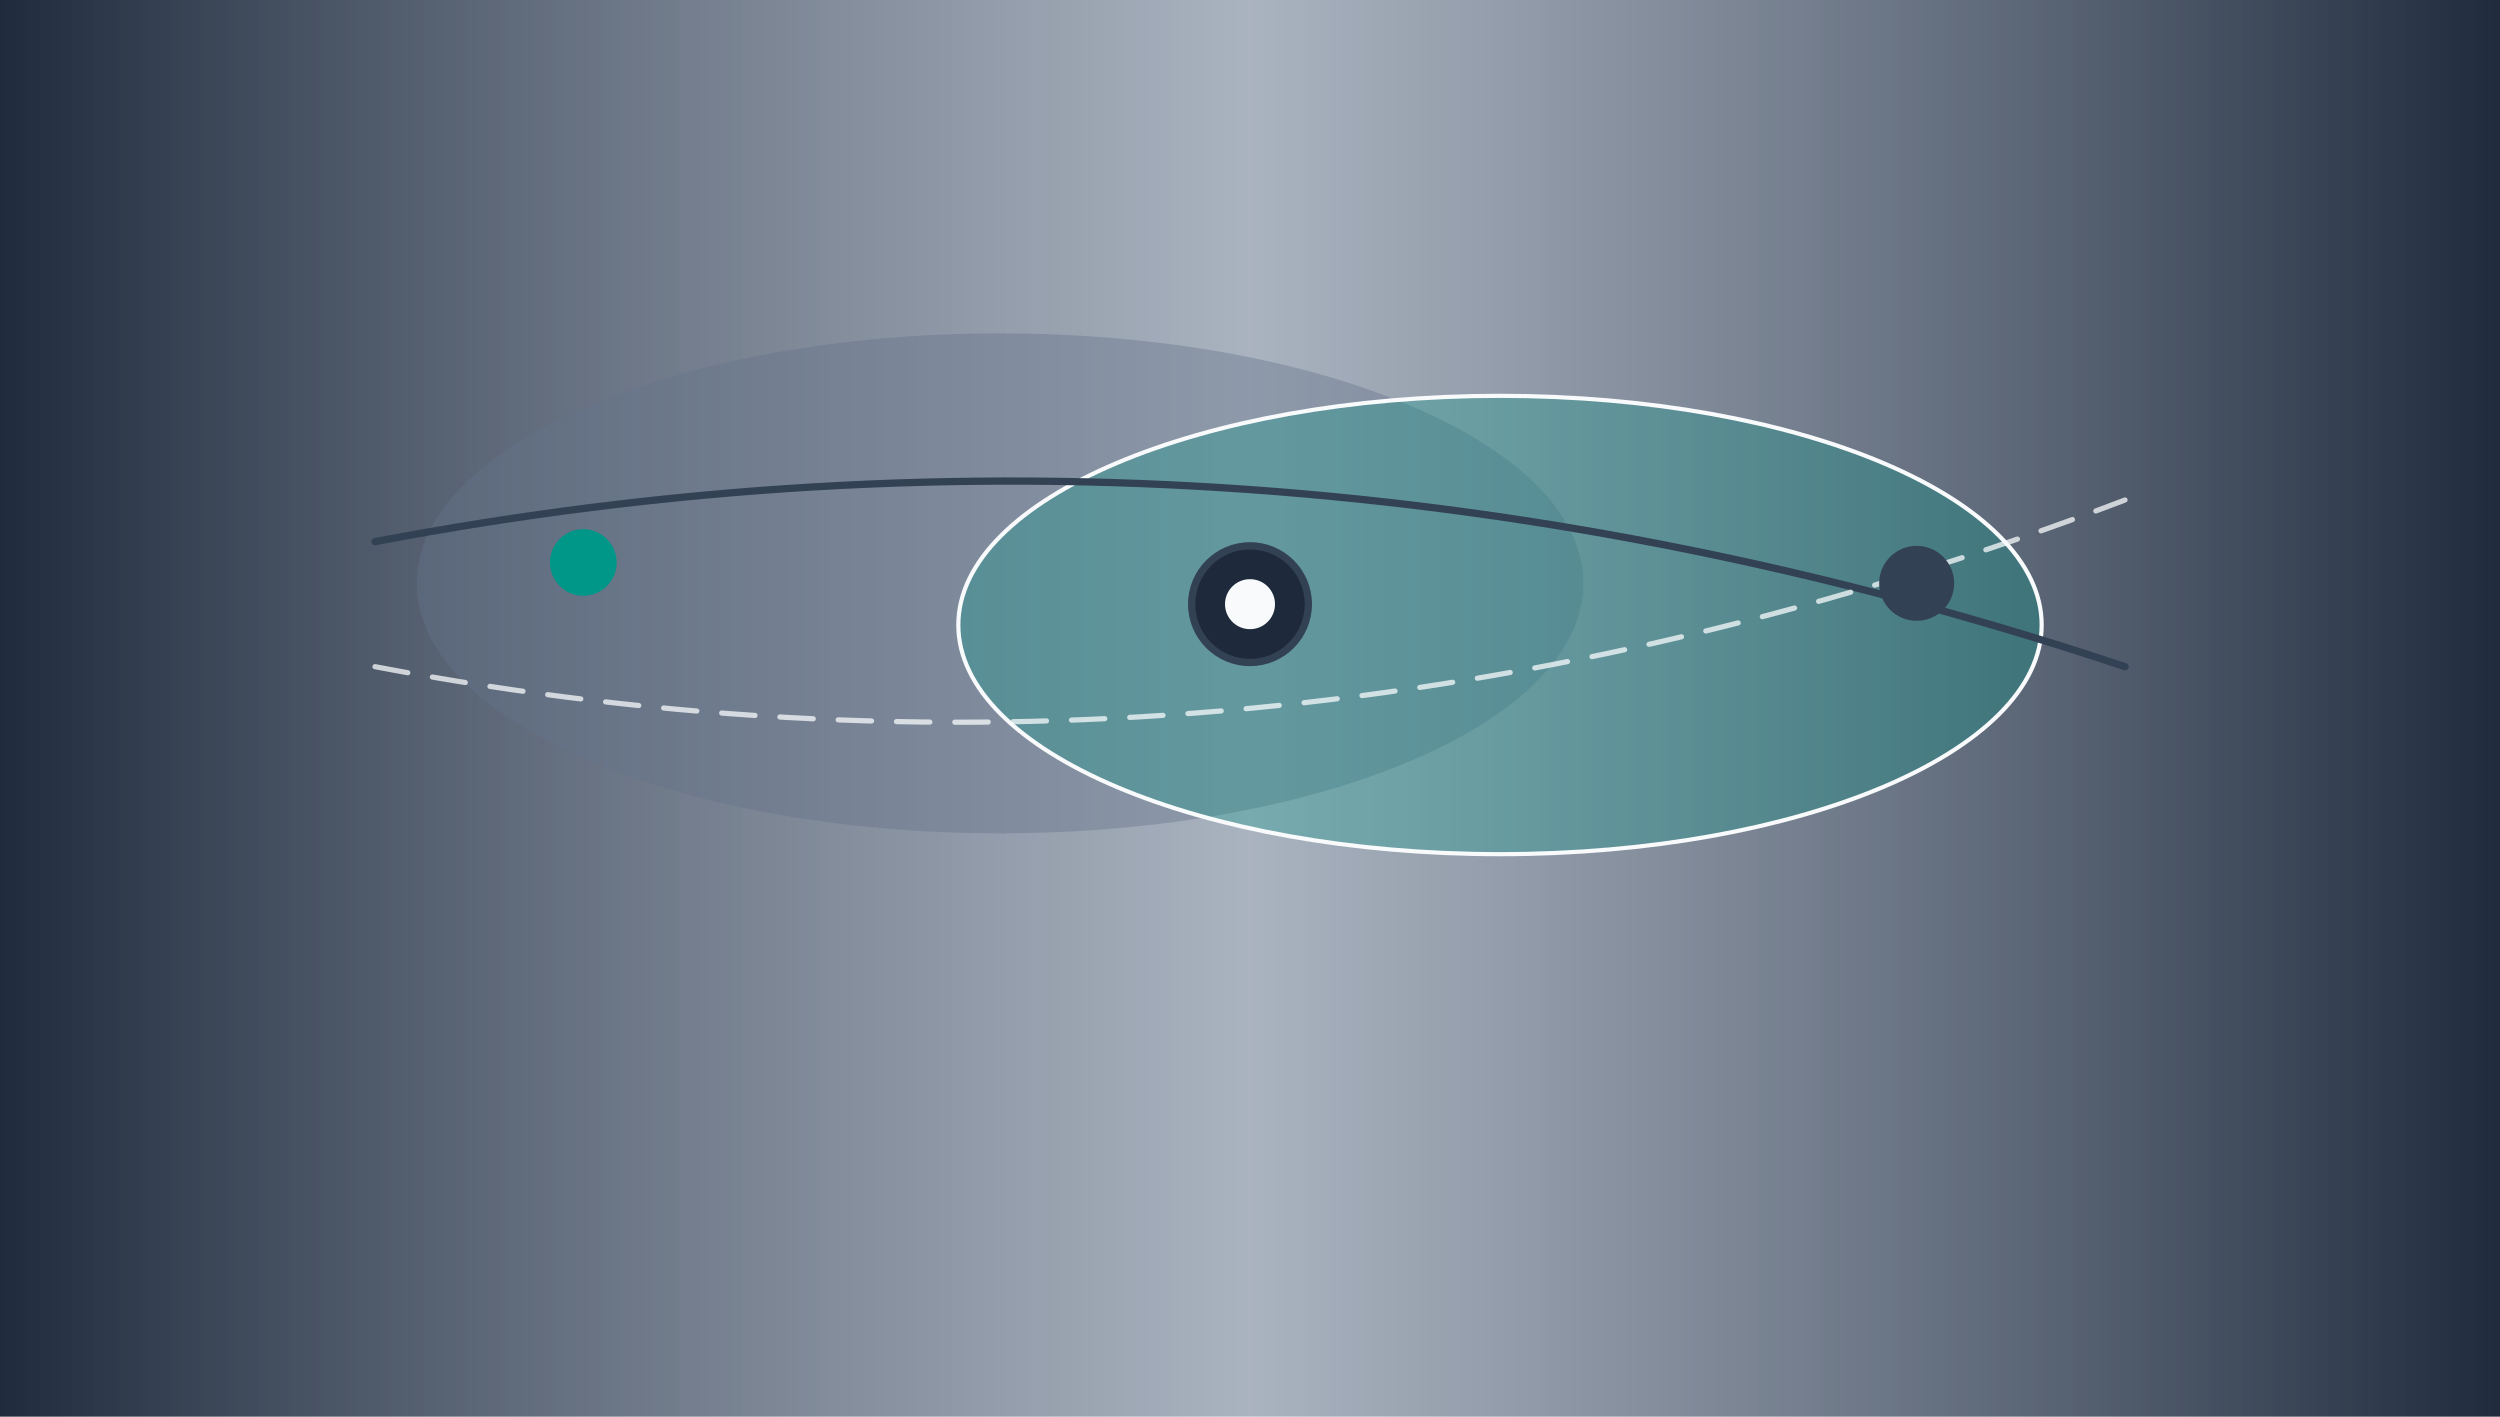
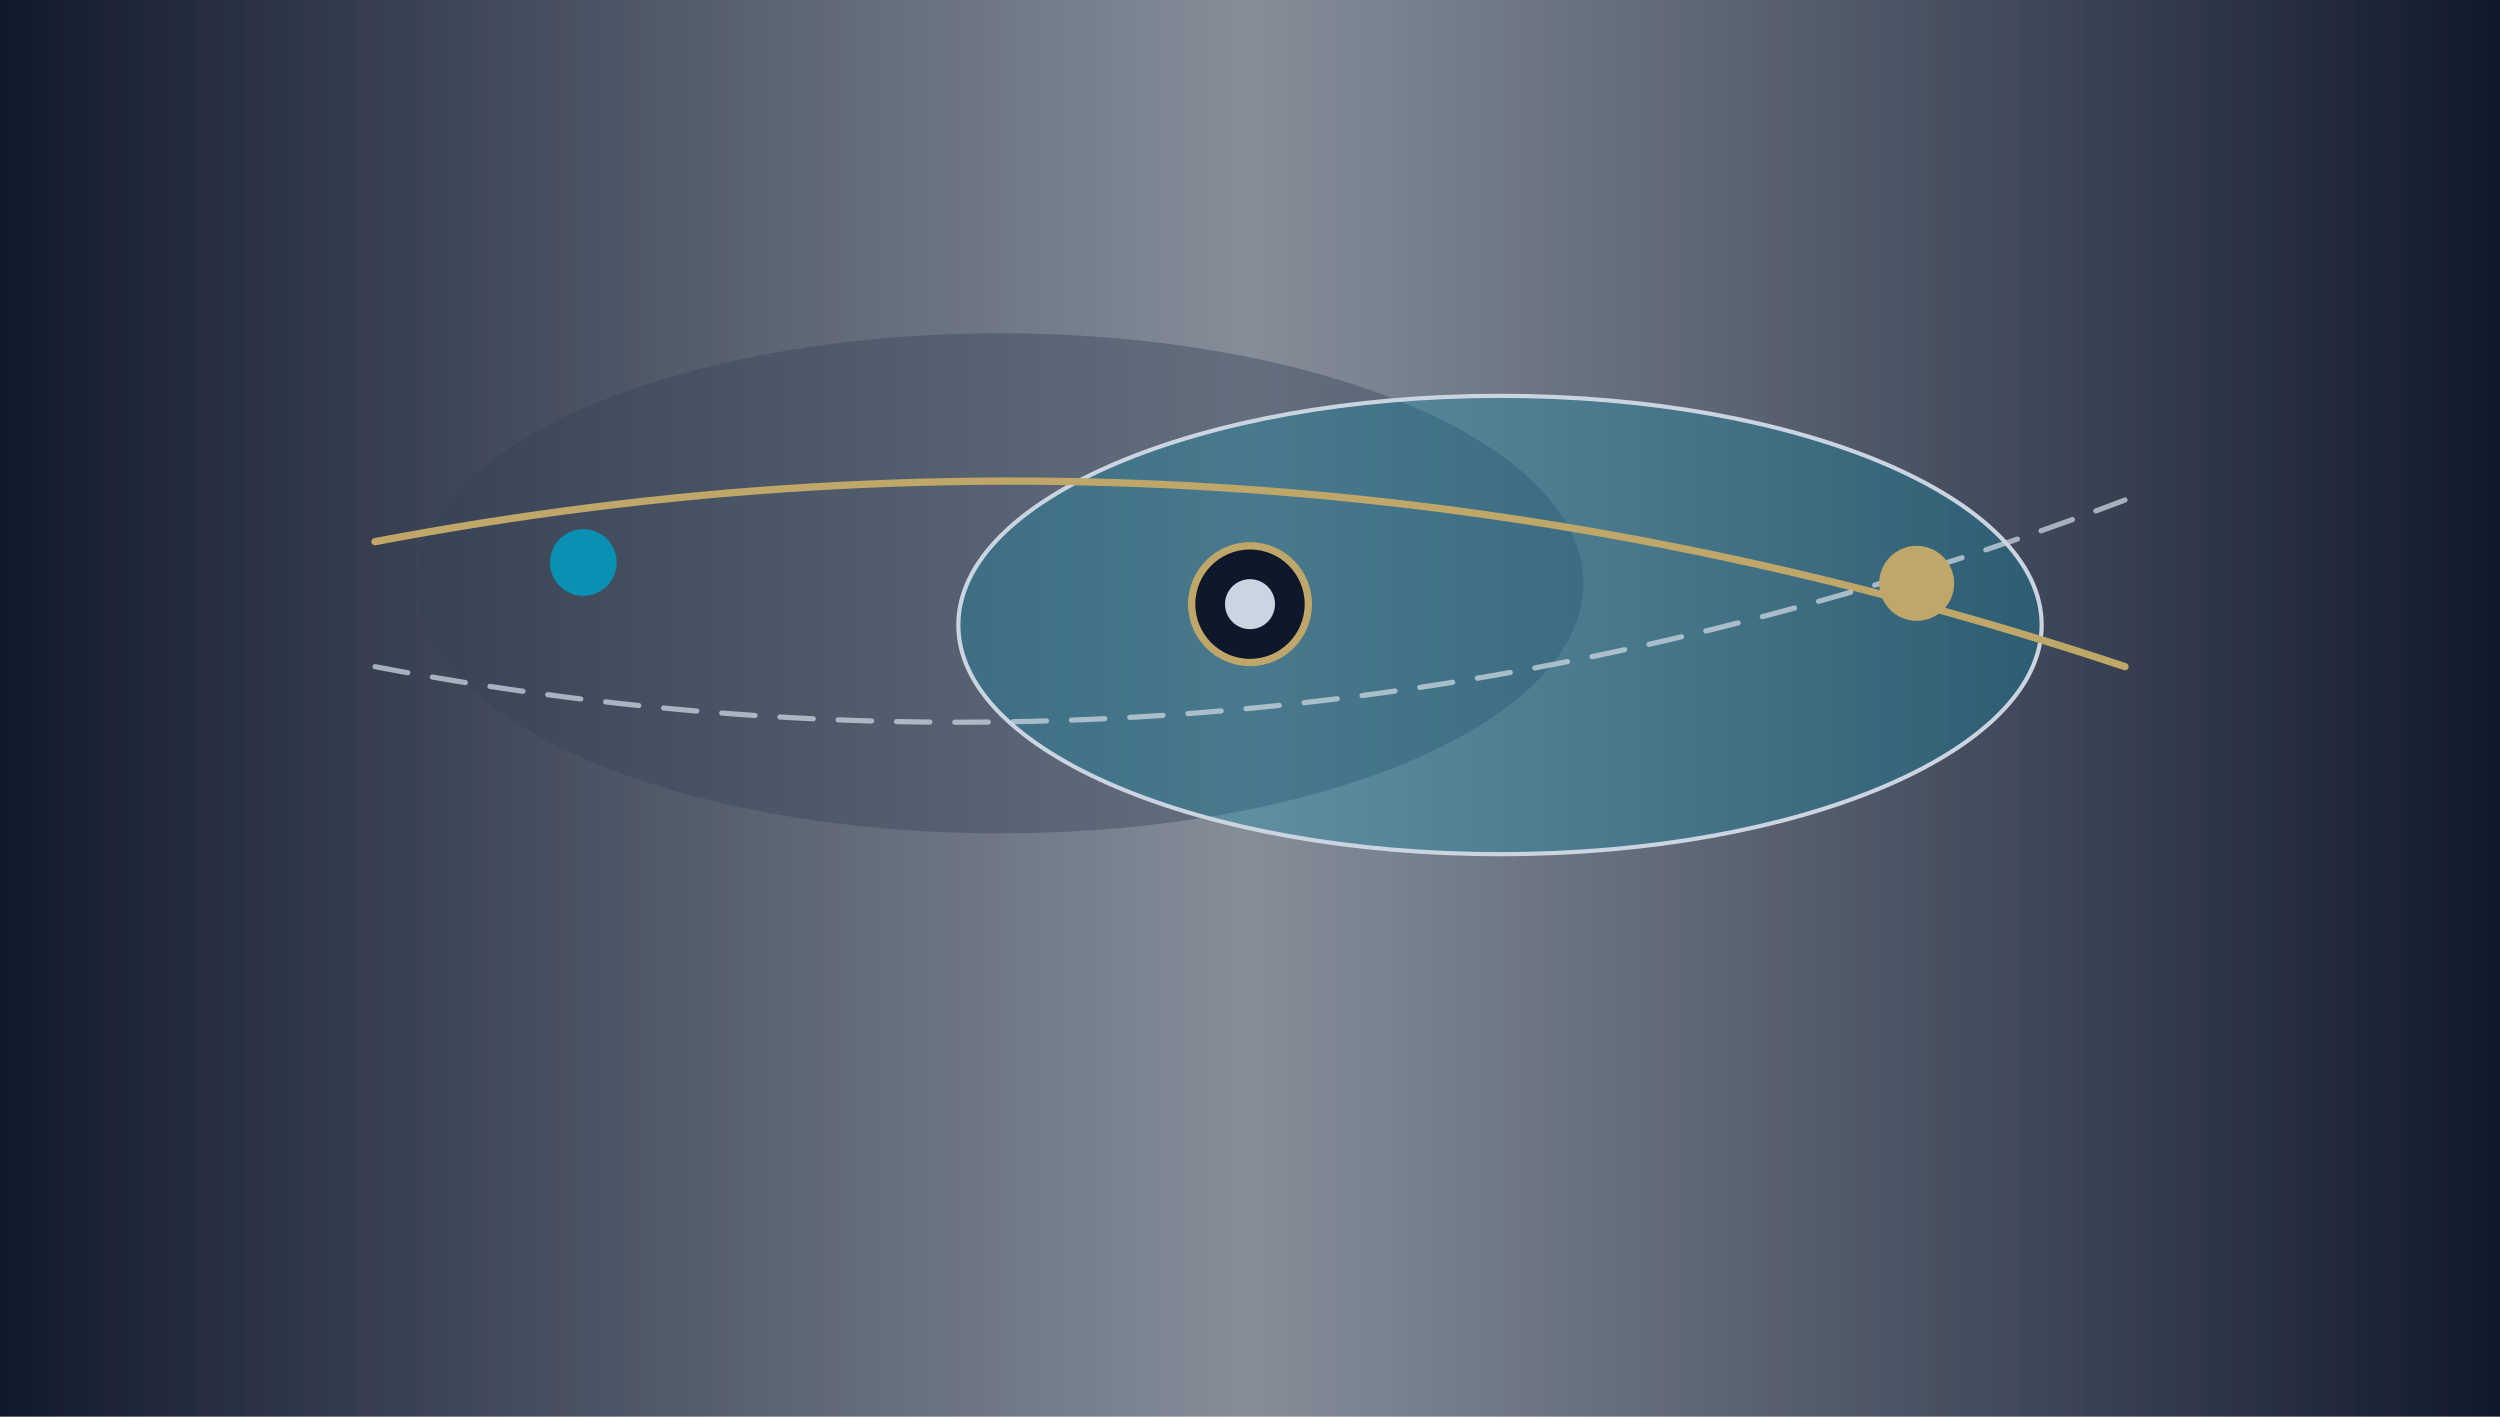
<svg xmlns="http://www.w3.org/2000/svg" viewBox="0 0 1200 680" preserveAspectRatio="xMidYMid slice" width="100%" height="100%">
  <defs>
    <linearGradient id="grad_other_3" x1="0%" y1="0%" x2="100%" y2="0%">
-       <stop offset="0%" stop-color="#1e293b" />
-       <stop offset="50%" stop-color="#64748B" stop-opacity="0.55" />
-       <stop offset="100%" stop-color="#1e293b" />
+       <stop offset="0%" stop-color="#0F172A" />
+       <stop offset="50%" stop-color="#334155" stop-opacity="0.6" />
+       <stop offset="100%" stop-color="#0F172A" />
    </linearGradient>
    <radialGradient id="glow_other_3" cx="40%" cy="45%" r="55%">
-       <stop offset="0%" stop-color="#F8FAFC" stop-opacity="0.9" />
-       <stop offset="45%" stop-color="#009688" stop-opacity="0.45" />
-       <stop offset="100%" stop-color="#1e293b" stop-opacity="0" />
+       <stop offset="0%" stop-color="#CBD5E1" stop-opacity="0.85" />
+       <stop offset="45%" stop-color="#0891B2" stop-opacity="0.4" />
+       <stop offset="100%" stop-color="#0F172A" stop-opacity="0" />
    </radialGradient>
  </defs>
  <rect width="1200" height="680" fill="url(#grad_other_3)" />
-   <ellipse cx="480" cy="280" rx="280" ry="120" fill="#64748B" fill-opacity="0.4" />
-   <ellipse cx="720" cy="300" rx="260" ry="110" fill="#009688" fill-opacity="0.3" stroke="#F8FAFC" stroke-width="2" />
-   <path d="M 180 260 Q 600 180 1020 320" fill="none" stroke="#334155" stroke-width="3.5" stroke-linecap="round" />
-   <path d="M 180 320 Q 600 400 1020 240" fill="none" stroke="#F8FAFC" stroke-width="2.5" stroke-opacity="0.75" stroke-dasharray="16 12" stroke-linecap="round" />
-   <circle cx="600" cy="290" r="28" fill="#1e293b" stroke="#334155" stroke-width="3.5" />
-   <circle cx="600" cy="290" r="12" fill="#F8FAFC" />
-   <circle cx="280" cy="270" r="16" fill="#009688" />
-   <circle cx="920" cy="280" r="18" fill="#334155" />
+   <ellipse cx="480" cy="280" rx="280" ry="120" fill="#334155" fill-opacity="0.4" />
+   <ellipse cx="720" cy="300" rx="260" ry="110" fill="#0891B2" fill-opacity="0.3" stroke="#CBD5E1" stroke-width="2" />
+   <path d="M 180 260 Q 600 180 1020 320" fill="none" stroke="#BFA76A" stroke-width="3.5" stroke-linecap="round" />
+   <path d="M 180 320 Q 600 400 1020 240" fill="none" stroke="#CBD5E1" stroke-width="2.5" stroke-opacity="0.75" stroke-dasharray="16 12" stroke-linecap="round" />
+   <circle cx="600" cy="290" r="28" fill="#0F172A" stroke="#BFA76A" stroke-width="3.5" />
+   <circle cx="600" cy="290" r="12" fill="#CBD5E1" />
+   <circle cx="280" cy="270" r="16" fill="#0891B2" />
+   <circle cx="920" cy="280" r="18" fill="#BFA76A" />
</svg>
